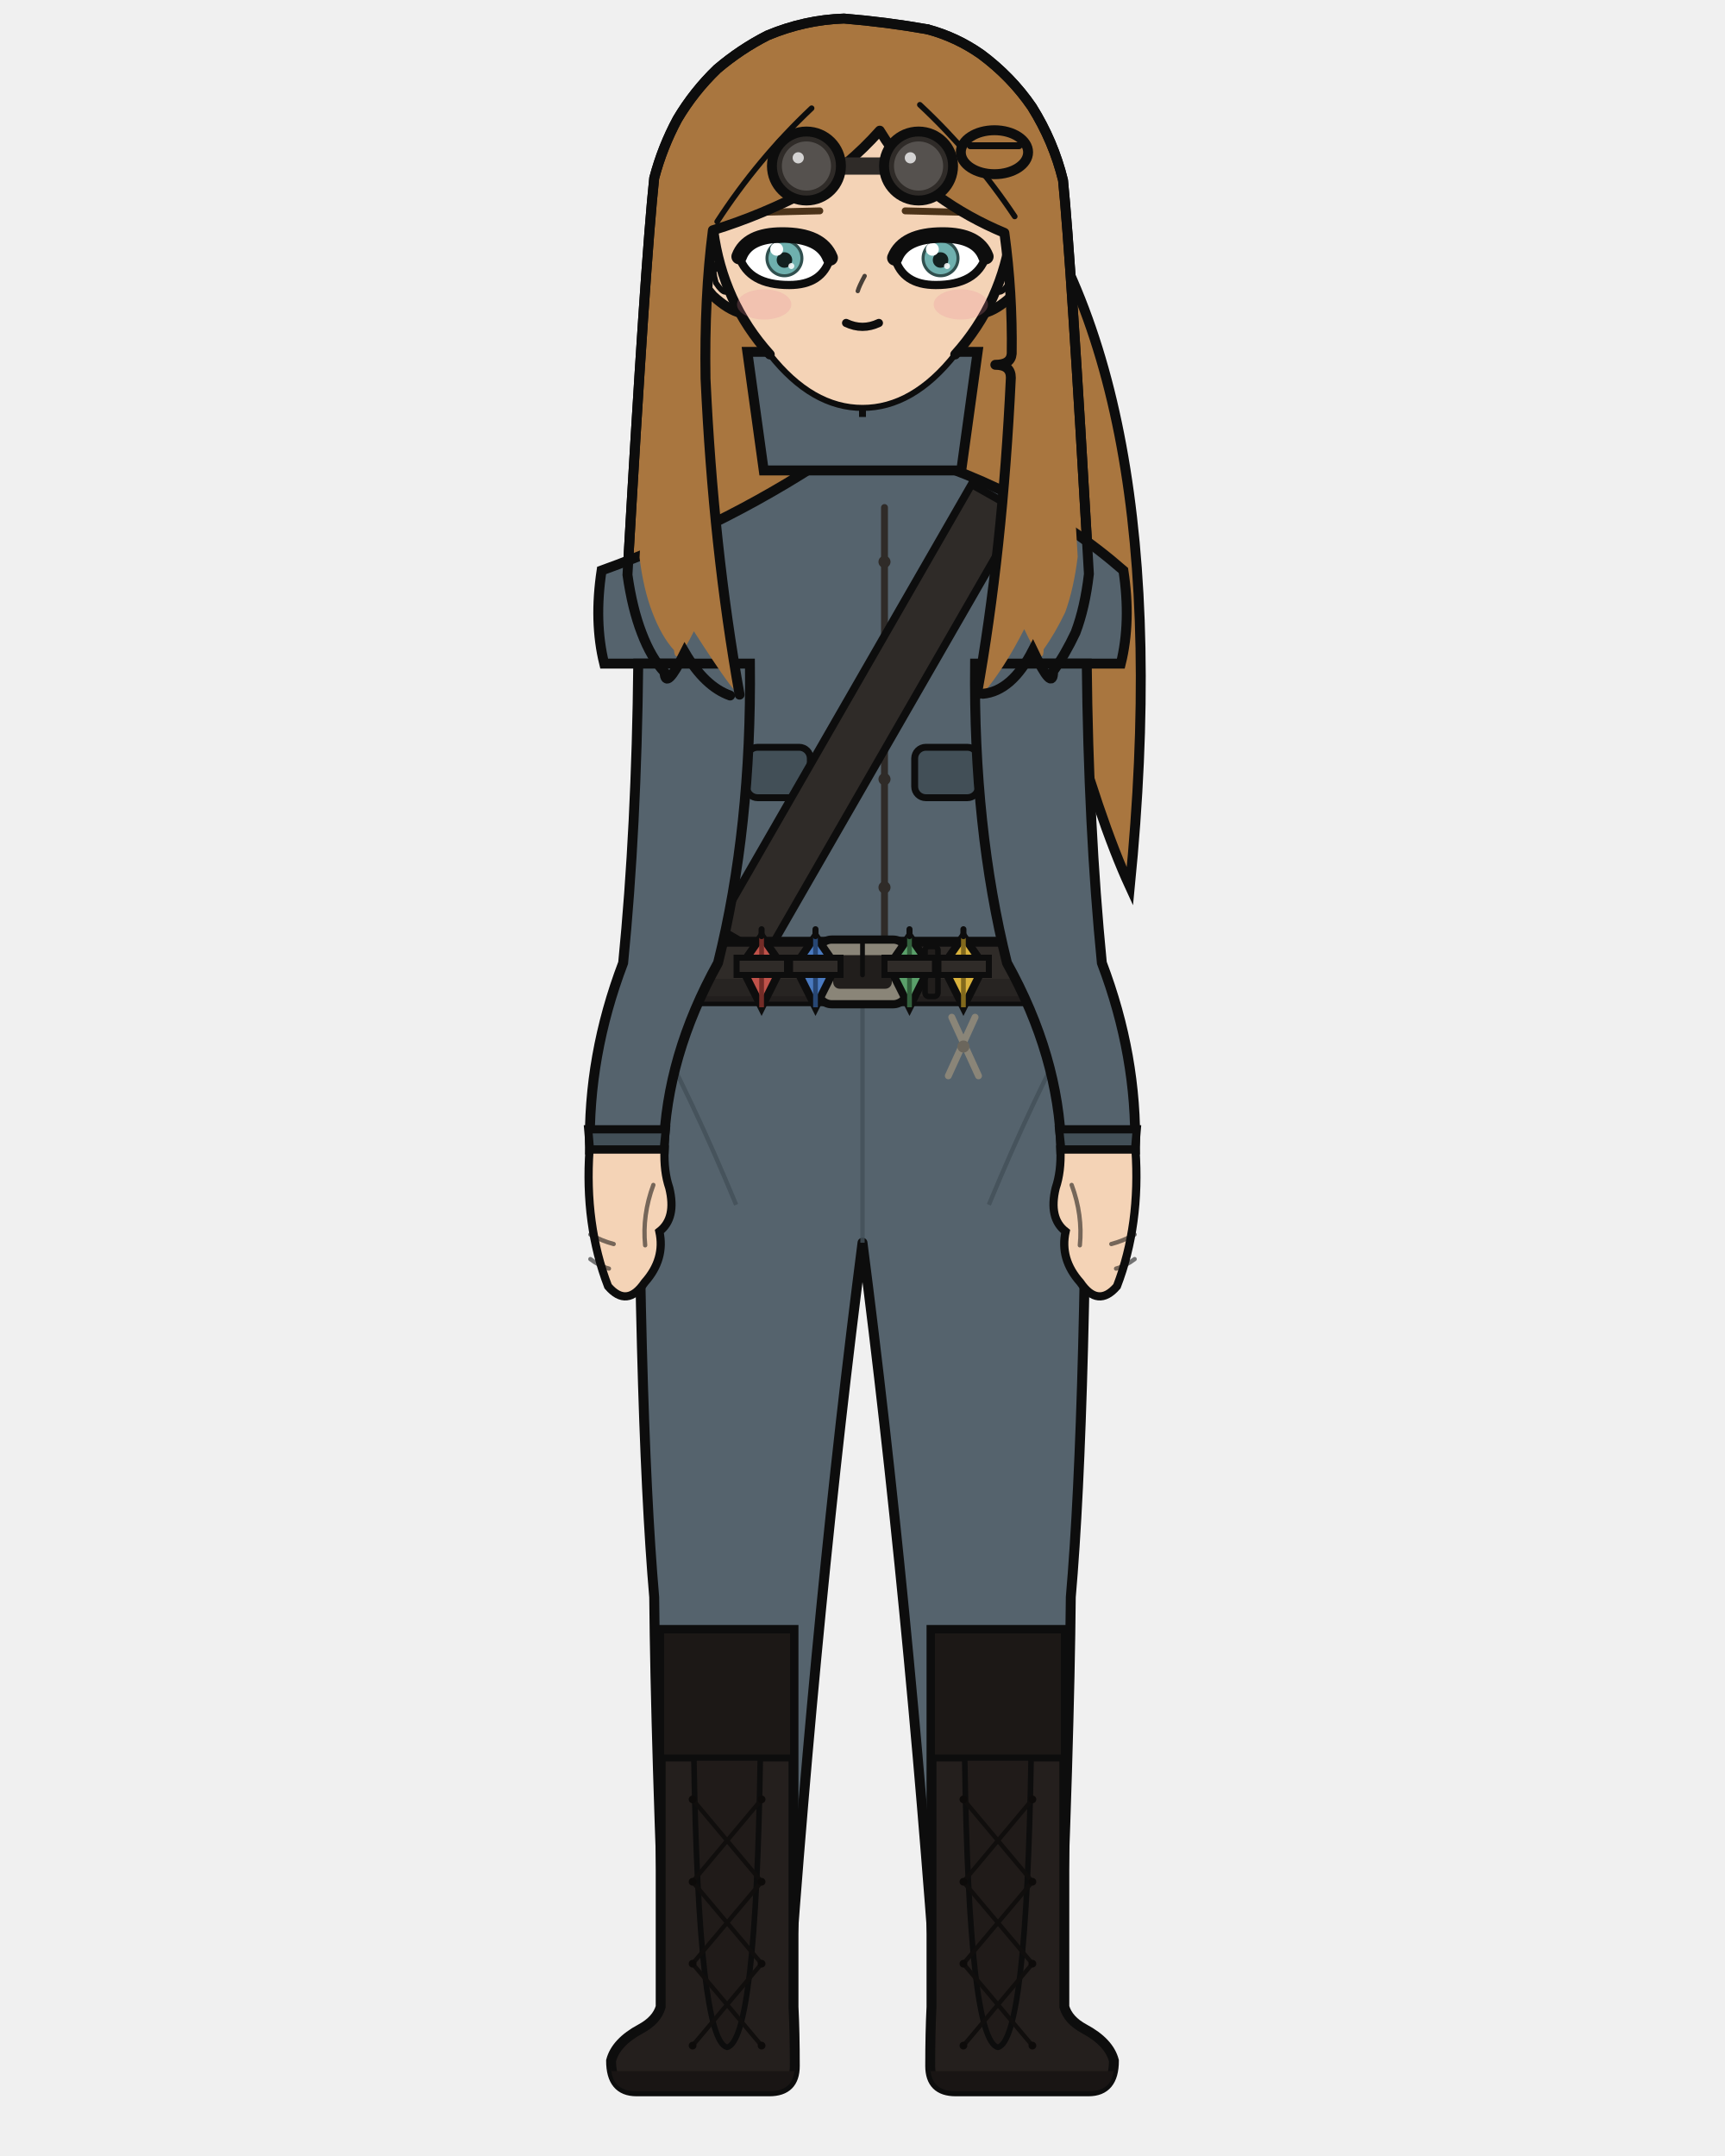
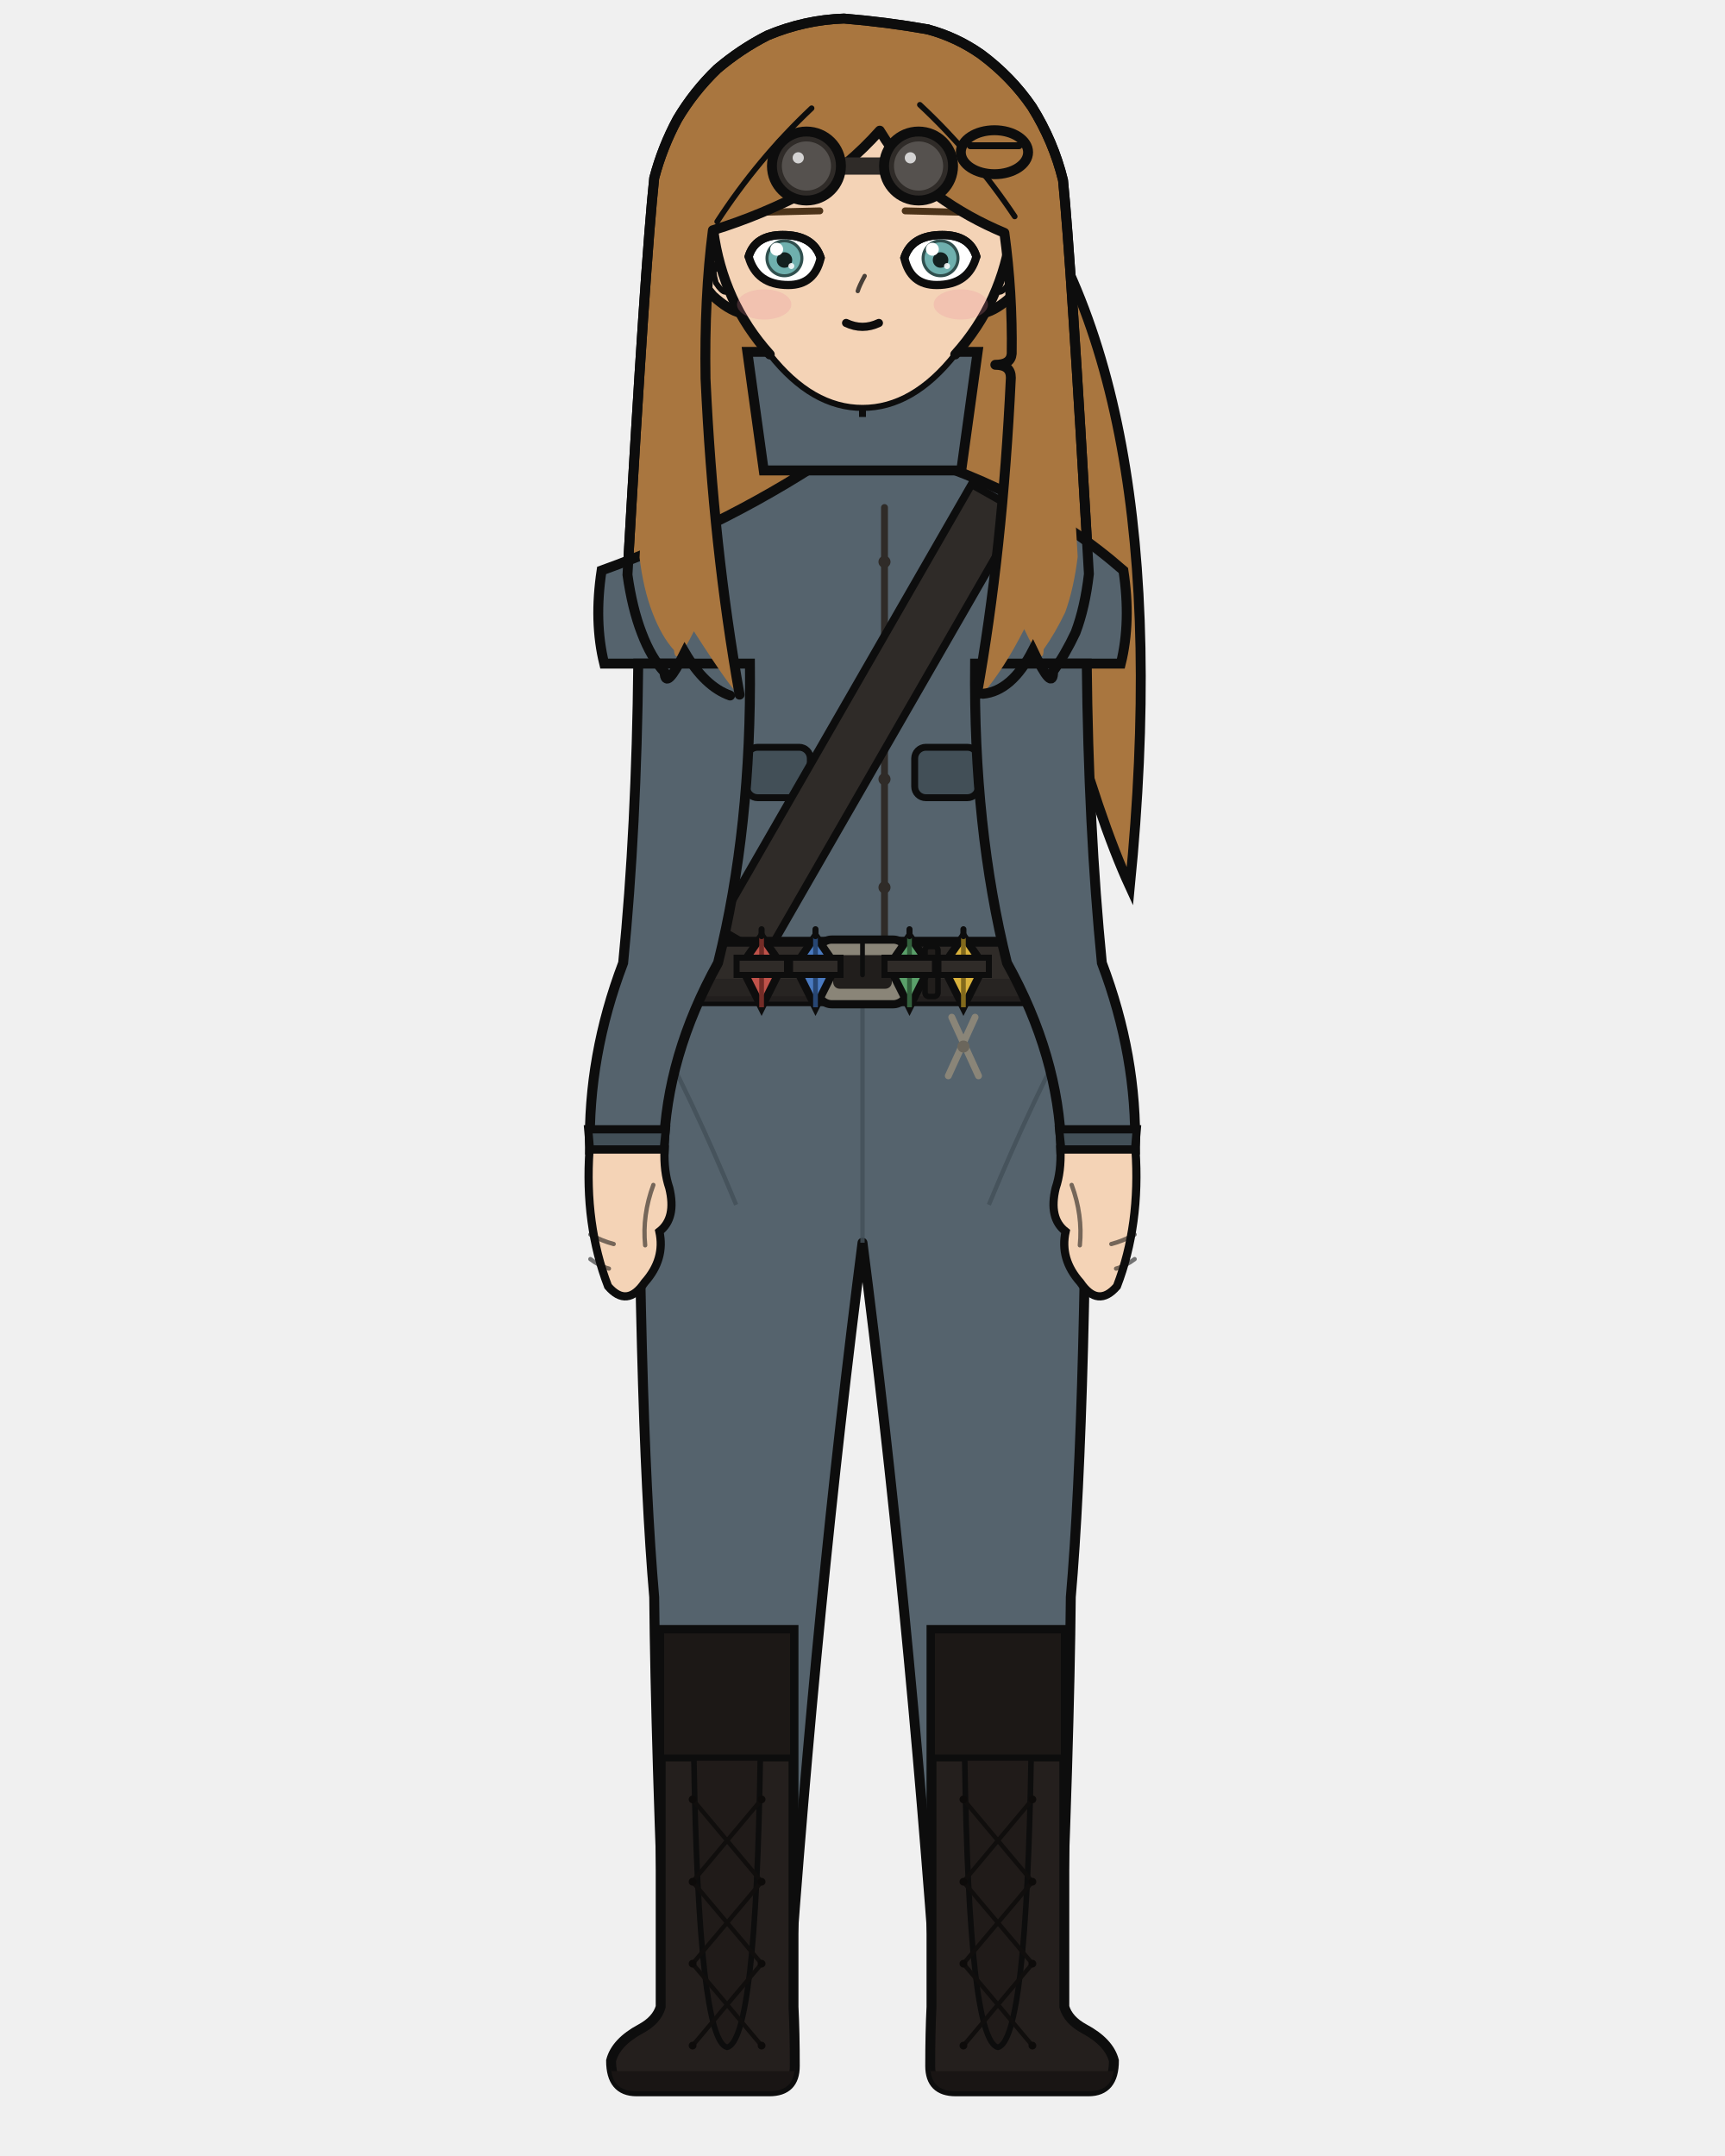
<svg xmlns="http://www.w3.org/2000/svg" width="400" height="500" viewBox="0 0 400 500">
  <defs>
    <clipPath id="hair-front">
      <path d="M 171.5 161.1 Q 165.4 127.0 163.6 87.8 Q 163.3 68.9 165.3 53.4 Q 176.9 49.8 187.6 44.1 Q 196.7 38.5 204.0 30.3 Q 209.3 39.1 217.3 45.3 Q 224.5 50.5 232.9 54.0 Q 234.8 67.9 234.6 82.0 Q 234.4 84.6 230.8 84.6 Q 234.4 84.6 234.4 87.6 Q 232.5 127.8 226.5 161.2 Q 227.2 161.1 227.9 160.9 Q 232.9 155.0 237.5 145.9 Q 242.0 155.4 242.0 150.6 Q 244.7 146.8 247.0 142.0 Q 249.0 136.5 249.9 129.1 Q 245.9 59.3 244.2 42.3 Q 242.0 33.8 237.4 26.2 Q 232.7 19.6 226.1 14.6 Q 220.7 10.8 214.4 9.1 Q 205.2 7.6 195.9 6.7 Q 187.3 7.1 179.1 10.5 Q 173.1 13.5 168.0 17.8 Q 162.8 22.8 159.2 28.9 Q 155.9 35.1 154.1 41.9 Q 152.2 59.7 148.3 129.3 Q 149.2 136.7 151.3 142.1 Q 153.4 147.6 156.3 150.8 Q 156.6 155.1 160.9 146.4 Q 170.4 161.2 171.5 161.1 Z" />
    </clipPath>
  </defs>
  <path d="M 230.6 35.3 Q 273.8 86.4 262.0 205.6 Q 247.9 175.0 229.0 86.4 Z" fill="#a9763f" stroke="#0d0d0d" stroke-width="2.3" />
  <path d="M 169.3 161.3 Q 163.4 159.2 158.8 151.3 Q 154.3 160.4 154.1 155.9 Q 151.0 152.6 148.8 146.8 Q 146.6 141.1 145.5 133.3 Q 149.7 60.0 151.7 41.3 Q 153.6 34.1 157.1 27.6 Q 160.9 21.2 166.3 16.0 Q 171.7 11.4 178.0 8.2 Q 186.6 4.6 195.7 4.3 Q 205.5 5.1 215.1 6.8 Q 221.8 8.6 227.5 12.6 Q 234.5 17.8 239.3 24.8 Q 244.3 32.8 246.5 41.8 Q 248.3 59.6 252.5 133.1 Q 251.6 140.9 249.4 146.7 Q 247.0 151.8 244.2 155.7 Q 244.2 160.7 239.5 150.8 Q 234.6 160.3 227.9 160.9 Q 198.6 167.6 169.3 161.3 Z" fill="#a9763f" />
  <path d="M 169.3 161.3 Q 163.4 159.2 158.8 151.3 Q 154.3 160.4 154.1 155.9 Q 151.0 152.6 148.8 146.8 Q 146.6 141.1 145.5 133.3 Q 149.7 60.0 151.7 41.3 Q 153.6 34.1 157.1 27.6 Q 160.9 21.2 166.3 16.0 Q 171.7 11.4 178.0 8.2 Q 186.6 4.6 195.7 4.3 Q 205.5 5.1 215.1 6.8 Q 221.8 8.6 227.5 12.6 Q 234.5 17.8 239.3 24.8 Q 244.3 32.8 246.5 41.8 Q 248.3 59.6 252.5 133.1 Q 251.6 140.9 249.4 146.7 Q 247.0 151.8 244.2 155.7 Q 244.2 160.7 239.5 150.8 Q 234.6 160.3 227.9 160.9 Q 198.6 167.6 169.3 161.3 Z" fill="none" stroke="#0d0d0d" stroke-width="2.3" stroke-linecap="round" stroke-linejoin="round" />
  <rect x="184.3" y="86.7" width="31.4" height="34.1" rx="11.0" fill="#f4d3b6" />
  <line x1="184.3" y1="86.7" x2="184.3" y2="120.9" stroke="#0d0d0d" stroke-width="2.3" />
  <line x1="215.7" y1="86.7" x2="215.7" y2="120.9" stroke="#0d0d0d" stroke-width="2.3" />
  <path d="M 147.9 225.3 L 252.1 225.3 Q 252.1 326.9 248.3 370.4 Q 248.0 403.7 245.4 465.4 L 217.4 465.4 Q 210.6 370.4 200.0 288.2 Q 189.4 370.4 182.6 465.4 L 154.6 465.4 Q 152.0 403.7 151.7 370.4 Q 147.9 326.9 147.9 225.3 Z" fill="#55636d" stroke="#0d0d0d" stroke-width="2.3" stroke-linejoin="round" />
  <line x1="200.0" y1="232.9" x2="200.0" y2="288.2" stroke="#424f57" stroke-width="1.0" opacity="0.8" />
  <path d="M 149.9 235.4 Q 160.3 254.3 170.7 279.4" fill="none" stroke="#424f57" stroke-width="1.0" opacity="0.8" />
  <path d="M 250.1 235.4 Q 239.7 254.3 229.3 279.4" fill="none" stroke="#424f57" stroke-width="1.0" opacity="0.8" />
  <path d="M 184.0 378.0 L 184.0 465.4 Q 184.3 471.3 184.3 479.1 Q 184.3 485.0 178.4 485.0 L 147.6 485.0 Q 141.7 485.0 141.7 477.9 Q 142.8 473.6 148.6 470.5 Q 152.3 468.5 153.2 465.4 L 153.2 378.0 Z" fill="#241f1d" stroke="#0d0d0d" stroke-width="2.3" />
  <path d="M 184.3 480.3 L 141.7 480.3 L 141.7 479.1 Q 141.7 485.0 147.6 485.0 L 178.4 485.0 Q 184.3 485.0 184.3 479.1 Z" fill="#191514" />
  <rect x="153.2" y="378.0" width="30.8" height="29.7" fill="#1c1816" stroke="#0d0d0d" stroke-width="1.6" />
  <path d="M 160.9 407.7 L 176.3 407.7 Q 175.3 473.2 168.6 474.8 Q 162.0 473.2 160.9 407.7 Z" fill="#201b19" stroke="#0d0d0d" stroke-width="1.3" />
  <line x1="176.6" y1="417.3" x2="160.6" y2="436.4" stroke="#100e0d" stroke-width="1.0" stroke-linecap="round" />
  <line x1="160.6" y1="417.3" x2="176.6" y2="436.4" stroke="#100e0d" stroke-width="1.0" stroke-linecap="round" />
  <line x1="176.6" y1="436.4" x2="160.6" y2="455.4" stroke="#100e0d" stroke-width="1.0" stroke-linecap="round" />
  <line x1="160.6" y1="436.4" x2="176.6" y2="455.4" stroke="#100e0d" stroke-width="1.0" stroke-linecap="round" />
  <line x1="176.6" y1="455.4" x2="160.6" y2="474.4" stroke="#100e0d" stroke-width="1.0" stroke-linecap="round" />
  <line x1="160.6" y1="455.4" x2="176.6" y2="474.4" stroke="#100e0d" stroke-width="1.0" stroke-linecap="round" />
  <circle cx="160.6" cy="417.3" r="0.9" fill="#0d0b0a" />
  <circle cx="176.6" cy="417.3" r="0.9" fill="#0d0b0a" />
  <circle cx="160.6" cy="436.4" r="0.9" fill="#0d0b0a" />
  <circle cx="176.6" cy="436.4" r="0.9" fill="#0d0b0a" />
  <circle cx="160.6" cy="455.4" r="0.9" fill="#0d0b0a" />
  <circle cx="176.6" cy="455.4" r="0.9" fill="#0d0b0a" />
  <circle cx="160.6" cy="474.4" r="0.9" fill="#0d0b0a" />
  <circle cx="176.6" cy="474.4" r="0.9" fill="#0d0b0a" />
  <path d="M 216.0 378.0 L 216.0 465.4 Q 215.7 471.3 215.7 479.1 Q 215.7 485.0 221.6 485.0 L 252.4 485.0 Q 258.3 485.0 258.3 477.9 Q 257.2 473.6 251.4 470.5 Q 247.7 468.5 246.8 465.4 L 246.8 378.0 Z" fill="#241f1d" stroke="#0d0d0d" stroke-width="2.3" />
  <path d="M 215.7 480.3 L 258.3 480.3 L 258.3 479.1 Q 258.3 485.0 252.4 485.0 L 221.6 485.0 Q 215.7 485.0 215.7 479.1 Z" fill="#191514" />
  <rect x="216.0" y="378.0" width="30.8" height="29.7" fill="#1c1816" stroke="#0d0d0d" stroke-width="1.6" />
  <path d="M 223.7 407.7 L 239.1 407.7 Q 238.0 473.2 231.4 474.8 Q 224.7 473.2 223.7 407.7 Z" fill="#201b19" stroke="#0d0d0d" stroke-width="1.3" />
  <line x1="239.4" y1="417.3" x2="223.4" y2="436.4" stroke="#100e0d" stroke-width="1.0" stroke-linecap="round" />
  <line x1="223.4" y1="417.3" x2="239.4" y2="436.4" stroke="#100e0d" stroke-width="1.0" stroke-linecap="round" />
  <line x1="239.4" y1="436.4" x2="223.4" y2="455.4" stroke="#100e0d" stroke-width="1.0" stroke-linecap="round" />
  <line x1="223.4" y1="436.4" x2="239.4" y2="455.4" stroke="#100e0d" stroke-width="1.0" stroke-linecap="round" />
  <line x1="239.4" y1="455.4" x2="223.4" y2="474.4" stroke="#100e0d" stroke-width="1.0" stroke-linecap="round" />
  <line x1="223.4" y1="455.4" x2="239.4" y2="474.4" stroke="#100e0d" stroke-width="1.0" stroke-linecap="round" />
  <circle cx="223.4" cy="417.3" r="0.9" fill="#0d0b0a" />
  <circle cx="239.4" cy="417.3" r="0.9" fill="#0d0b0a" />
  <circle cx="223.4" cy="436.4" r="0.9" fill="#0d0b0a" />
  <circle cx="239.4" cy="436.4" r="0.9" fill="#0d0b0a" />
  <circle cx="223.4" cy="455.4" r="0.9" fill="#0d0b0a" />
  <circle cx="239.4" cy="455.4" r="0.9" fill="#0d0b0a" />
  <circle cx="223.4" cy="474.4" r="0.9" fill="#0d0b0a" />
  <circle cx="239.4" cy="474.4" r="0.9" fill="#0d0b0a" />
  <path d="M 195.6 103.6 Q 169.8 121.4 139.5 132.3 Q 137.7 144.2 140.1 153.9 L 158.5 153.9 Q 158.5 192.0 161.0 223.3 Q 160.6 224.4 160.6 225.3 L 239.4 225.3 Q 239.4 224.4 239.0 223.3 Q 241.5 192.0 241.5 153.9 L 259.9 153.9 Q 262.3 144.2 260.5 132.3 Q 237.5 112.2 204.4 103.6 L 200.0 108.0 Z" fill="#55636d" stroke="#0d0d0d" stroke-width="2.3" />
  <path d="M 205.1 117.7 L 205.1 218.4" fill="none" stroke="#2f2b28" stroke-width="1.6" stroke-linecap="round" />
  <circle cx="205.1" cy="130.3" r="1.4" fill="#2f2b28" />
  <circle cx="205.1" cy="155.5" r="1.4" fill="#2f2b28" />
  <circle cx="205.1" cy="180.7" r="1.4" fill="#2f2b28" />
  <circle cx="205.1" cy="205.8" r="1.4" fill="#2f2b28" />
  <rect x="173.1" y="173.3" width="14.8" height="11.7" rx="2.6" fill="#424f57" stroke="#0d0d0d" stroke-width="1.6" />
  <rect x="212.1" y="173.3" width="14.8" height="11.7" rx="2.6" fill="#424f57" stroke="#0d0d0d" stroke-width="1.6" />
  <path d="M 225.3 112.3 L 166.2 215.1 L 177.6 221.7 L 236.8 118.8 Z" fill="#2f2b28" stroke="#0d0d0d" stroke-width="1.8" />
  <rect x="159.8" y="218.4" width="80.3" height="13.8" rx="2.5" fill="#2f2b28" stroke="#0d0d0d" stroke-width="2.3" />
  <rect x="159.8" y="227.0" width="80.3" height="5.3" rx="2.5" fill="#262220" opacity="0.8" />
  <rect x="189.6" y="217.9" width="20.8" height="15.0" rx="3.3" fill="#8a8578" stroke="#0d0d0d" stroke-width="1.9" />
  <rect x="193.2" y="221.5" width="13.6" height="7.8" rx="1.5" fill="#211e1c" />
  <line x1="200.0" y1="217.9" x2="200.0" y2="226.1" stroke="#0d0d0d" stroke-width="1.1" stroke-linecap="round" />
  <rect x="214.5" y="219.5" width="3.0" height="11.6" rx="0.9" fill="#211e1c" stroke="#0d0d0d" stroke-width="1.3" />
  <path d="M 176.6 217.1 L 181.4 224.0 L 176.6 233.6 L 171.8 224.0 Z" fill="#c0524a" stroke="#0d0d0d" stroke-width="1.8" />
  <line x1="176.6" y1="217.1" x2="176.6" y2="233.6" stroke="#732c27" stroke-width="1.1" />
  <line x1="176.6" y1="215.5" x2="176.6" y2="217.1" stroke="#0d0d0d" stroke-width="1.4" stroke-linecap="round" />
  <rect x="170.8" y="222.1" width="11.7" height="4.0" fill="#2f2b28" stroke="#0d0d0d" stroke-width="1.4" />
  <path d="M 189.1 217.1 L 193.9 224.0 L 189.1 233.6 L 184.3 224.0 Z" fill="#4a7ac0" stroke="#0d0d0d" stroke-width="1.8" />
  <line x1="189.1" y1="217.1" x2="189.1" y2="233.6" stroke="#274673" stroke-width="1.1" />
  <line x1="189.1" y1="215.5" x2="189.1" y2="217.1" stroke="#0d0d0d" stroke-width="1.4" stroke-linecap="round" />
  <rect x="183.2" y="222.1" width="11.7" height="4.0" fill="#2f2b28" stroke="#0d0d0d" stroke-width="1.4" />
  <path d="M 210.9 217.1 L 215.7 224.0 L 210.9 233.6 L 206.1 224.0 Z" fill="#5aa06a" stroke="#0d0d0d" stroke-width="1.8" />
  <line x1="210.9" y1="217.1" x2="210.9" y2="233.6" stroke="#33603d" stroke-width="1.1" />
  <line x1="210.9" y1="215.5" x2="210.9" y2="217.1" stroke="#0d0d0d" stroke-width="1.4" stroke-linecap="round" />
  <rect x="205.1" y="222.1" width="11.7" height="4.0" fill="#2f2b28" stroke="#0d0d0d" stroke-width="1.4" />
  <path d="M 223.4 217.1 L 228.2 224.0 L 223.4 233.6 L 218.6 224.0 Z" fill="#d9b23c" stroke="#0d0d0d" stroke-width="1.8" />
  <line x1="223.4" y1="217.1" x2="223.4" y2="233.6" stroke="#82691c" stroke-width="1.1" />
  <line x1="223.4" y1="215.5" x2="223.4" y2="217.1" stroke="#0d0d0d" stroke-width="1.4" stroke-linecap="round" />
  <rect x="217.6" y="222.1" width="11.7" height="4.0" fill="#2f2b28" stroke="#0d0d0d" stroke-width="1.4" />
  <line x1="220.7" y1="235.9" x2="226.9" y2="249.5" stroke="#8a8578" stroke-width="1.6" stroke-linecap="round" />
  <line x1="226.1" y1="235.9" x2="219.9" y2="249.5" stroke="#8a8578" stroke-width="1.6" stroke-linecap="round" />
  <circle cx="223.4" cy="242.7" r="1.4" fill="#6b665c" />
  <path d="M 173.9 153.9 L 148.0 153.9 Q 147.6 192.0 144.5 223.3 Q 136.3 244.9 136.8 266.6 L 153.9 266.6 Q 154.5 244.9 166.5 223.3 Q 174.3 192.0 173.9 153.9 Z" fill="#55636d" stroke="#0d0d0d" stroke-width="2.3" />
  <path d="M 136.4 261.9 L 154.4 261.9 L 153.9 266.6 L 136.8 266.6 Z" fill="#424f57" stroke="#0d0d0d" stroke-width="1.9" />
  <path d="M 136.7 266.6 Q 135.5 284.0 141.0 298.3 Q 145.4 303.4 149.5 297.4 Q 154.3 292.0 152.9 285.6 Q 156.9 282.5 155.2 275.5 Q 153.9 271.7 154.1 266.6 Z" fill="#f4d3b6" stroke="#0d0d0d" stroke-width="1.9" />
  <path d="M 151.5 274.8 Q 148.9 281.8 149.6 288.8" fill="none" stroke="#0d0d0d" stroke-width="1.0" opacity="0.55" stroke-linecap="round" />
  <path d="M 136.9 286.3 Q 139.6 287.8 142.3 288.5" fill="none" stroke="#0d0d0d" stroke-width="1.0" opacity="0.55" stroke-linecap="round" />
  <path d="M 136.9 292.0 Q 139.0 293.6 141.2 294.2" fill="none" stroke="#0d0d0d" stroke-width="1.0" opacity="0.55" stroke-linecap="round" />
  <path d="M 226.1 153.9 L 252.0 153.9 Q 252.4 192.0 255.5 223.3 Q 263.7 244.9 263.2 266.6 L 246.1 266.6 Q 245.5 244.9 233.5 223.3 Q 225.7 192.0 226.1 153.9 Z" fill="#55636d" stroke="#0d0d0d" stroke-width="2.3" />
  <path d="M 245.6 261.9 L 263.6 261.9 L 263.2 266.6 L 246.1 266.6 Z" fill="#424f57" stroke="#0d0d0d" stroke-width="1.9" />
  <path d="M 263.3 266.6 Q 264.5 284.0 259.0 298.3 Q 254.6 303.4 250.5 297.4 Q 245.7 292.0 247.1 285.6 Q 243.1 282.5 244.8 275.5 Q 246.1 271.7 245.9 266.6 Z" fill="#f4d3b6" stroke="#0d0d0d" stroke-width="1.9" />
  <path d="M 248.5 274.8 Q 251.1 281.8 250.4 288.8" fill="none" stroke="#0d0d0d" stroke-width="1.0" opacity="0.55" stroke-linecap="round" />
  <path d="M 263.1 286.3 Q 260.4 287.8 257.7 288.5" fill="none" stroke="#0d0d0d" stroke-width="1.0" opacity="0.55" stroke-linecap="round" />
  <path d="M 263.1 292.0 Q 261.0 293.6 258.8 294.2" fill="none" stroke="#0d0d0d" stroke-width="1.0" opacity="0.55" stroke-linecap="round" />
  <path d="M 173.3 81.6 L 226.7 81.6 L 222.9 109.1 L 177.1 109.1 Z" fill="#55636d" stroke="#0d0d0d" stroke-width="2.3" />
  <path d="M 200.0 81.6 L 200.0 96.7" fill="none" stroke="#0d0d0d" stroke-width="1.6" />
  <path d="M 165.6 54.5 Q 163.3 54.7 162.0 57.0 Q 161.0 59.5 162.0 63.6 Q 163.4 66.5 165.3 68.6 Q 168.9 71.9 171.8 72.6 Z" fill="#f4d3b6" />
  <path d="M 165.6 54.5 Q 163.3 54.7 162.0 57.0 Q 161.0 59.5 162.0 63.6 Q 163.4 66.5 165.3 68.6 Q 168.9 71.9 171.8 72.6" fill="none" stroke="#0d0d0d" stroke-width="2.3" stroke-linecap="round" />
  <path d="M 163.1 61.8 Q 162.5 59.8 162.8 59.1 Q 163.2 58.7 164.0 59.2 Q 164.9 60.6 165.9 62.3 Q 165.1 62.3 166.0 65.6 Q 167.4 67.7 168.2 67.7" fill="none" stroke="#0d0d0d" stroke-width="1.3" stroke-linecap="round" />
  <path d="M 234.4 54.5 Q 236.7 54.7 238.0 57.0 Q 239.0 59.5 238.0 63.6 Q 236.6 66.5 234.7 68.6 Q 231.1 71.9 228.2 72.6 Z" fill="#f4d3b6" />
  <path d="M 234.4 54.5 Q 236.7 54.7 238.0 57.0 Q 239.0 59.5 238.0 63.6 Q 236.6 66.5 234.7 68.6 Q 231.1 71.9 228.2 72.6" fill="none" stroke="#0d0d0d" stroke-width="2.3" stroke-linecap="round" />
  <path d="M 236.9 61.8 Q 237.5 59.8 237.2 59.1 Q 236.8 58.7 236.0 59.2 Q 235.1 60.6 234.1 62.3 Q 234.9 62.3 234.0 65.6 Q 232.6 67.7 231.8 67.7" fill="none" stroke="#0d0d0d" stroke-width="1.3" stroke-linecap="round" />
  <path d="M 200.0 14.1 Q 214.6 14.1 225.0 25.6 Q 235.3 37.1 234.6 53.4 Q 232.4 70.1 221.5 82.2 Q 211.7 94.6 200.0 94.6 Q 188.3 94.6 178.5 82.2 Q 167.6 70.1 165.4 53.4 Q 164.7 37.1 175.0 25.6 Q 185.4 14.1 200.0 14.1 Z" fill="#f4d3b6" />
  <path d="M 178.5 82.2 Q 167.6 70.1 165.4 53.4 Q 164.7 37.1 175.0 25.6 Q 185.4 14.1 200.0 14.1 Q 214.6 14.1 225.0 25.6 Q 235.3 37.1 234.6 53.4 Q 232.4 70.1 221.5 82.2" fill="none" stroke="#0d0d0d" stroke-width="2.3" stroke-linecap="round" />
  <path d="M 221.5 82.2 Q 211.7 94.6 200.0 94.6 Q 188.3 94.6 178.5 82.2" fill="none" stroke="#0d0d0d" stroke-width="1.4" stroke-linecap="round" />
  <line x1="190.1" y1="48.9" x2="173.8" y2="49.3" stroke="#4c3319" stroke-width="1.6" stroke-linecap="round" />
  <defs>
    <clipPath id="eye-l">
-       <path d="M 192.5 59.8 Q 190.4 54.5 181.4 54.5 Q 173.3 54.5 171.4 59.5 Q 173.6 66.1 183.0 66.1 Q 190.7 66.1 192.5 59.8 Z" />
+       <path d="M 190.3 59.8 Q 188.6 54.5 181.5 54.5 Q 175.1 54.5 173.6 59.5 Q 175.4 66.1 182.8 66.1 Q 188.9 66.1 190.3 59.8 Z" />
    </clipPath>
  </defs>
-   <path d="M 192.5 59.8 Q 190.4 54.5 181.4 54.5 Q 173.3 54.5 171.4 59.5 Q 173.6 66.1 183.0 66.1 Q 190.7 66.1 192.5 59.8 Z" fill="white" stroke="#0d0d0d" stroke-width="1.9" />
+   <path d="M 190.3 59.8 Q 188.6 54.5 181.5 54.5 Q 175.1 54.5 173.6 59.5 Q 175.4 66.1 182.8 66.1 Q 188.9 66.1 190.3 59.8 Z" fill="white" stroke="#0d0d0d" stroke-width="1.9" />
  <g clip-path="url(#eye-l)">
    <circle cx="181.9" cy="59.9" r="4.4" fill="#304f4e" />
    <circle cx="181.9" cy="59.9" r="3.7" fill="#6fb0ae" />
    <circle cx="181.9" cy="60.3" r="1.8" fill="#13201f" />
    <circle cx="180.1" cy="57.8" r="1.5" fill="white" />
    <circle cx="183.5" cy="61.7" r="0.7" fill="white" opacity="0.85" />
  </g>
-   <path d="M 192.5 59.8 Q 190.4 54.5 181.4 54.5 Q 173.3 54.5 171.4 59.5" fill="none" stroke="#0d0d0d" stroke-width="3.6" stroke-linecap="round" />
+   <path d="M 190.3 59.8 Q 188.6 54.5 181.5 54.5 Q 175.1 54.5 173.6 59.5" fill="none" stroke="#0d0d0d" stroke-width="1.9" stroke-linecap="round" />
  <line x1="209.9" y1="48.9" x2="226.2" y2="49.3" stroke="#4c3319" stroke-width="1.6" stroke-linecap="round" />
  <defs>
    <clipPath id="eye-r">
-       <path d="M 207.5 59.8 Q 209.6 54.5 218.6 54.5 Q 226.7 54.5 228.6 59.5 Q 226.4 66.1 217.0 66.1 Q 209.3 66.1 207.5 59.8 Z" />
+       <path d="M 209.7 59.8 Q 211.4 54.5 218.5 54.5 Q 224.9 54.5 226.4 59.5 Q 224.6 66.1 217.2 66.1 Q 211.1 66.1 209.7 59.8 Z" />
    </clipPath>
  </defs>
-   <path d="M 207.5 59.8 Q 209.6 54.5 218.6 54.5 Q 226.7 54.5 228.6 59.5 Q 226.4 66.1 217.0 66.1 Q 209.3 66.1 207.5 59.8 Z" fill="white" stroke="#0d0d0d" stroke-width="1.9" />
+   <path d="M 209.7 59.8 Q 211.4 54.5 218.5 54.5 Q 224.9 54.5 226.4 59.5 Q 224.6 66.1 217.2 66.1 Q 211.1 66.1 209.7 59.8 Z" fill="white" stroke="#0d0d0d" stroke-width="1.9" />
  <g clip-path="url(#eye-r)">
    <circle cx="218.1" cy="59.9" r="4.4" fill="#304f4e" />
    <circle cx="218.1" cy="59.9" r="3.7" fill="#6fb0ae" />
    <circle cx="218.1" cy="60.3" r="1.8" fill="#13201f" />
    <circle cx="216.2" cy="57.8" r="1.5" fill="white" />
    <circle cx="219.6" cy="61.7" r="0.7" fill="white" opacity="0.85" />
  </g>
-   <path d="M 207.5 59.8 Q 209.6 54.5 218.6 54.5 Q 226.7 54.5 228.6 59.5" fill="none" stroke="#0d0d0d" stroke-width="3.6" stroke-linecap="round" />
+   <path d="M 209.7 59.8 Q 211.4 54.5 218.5 54.5 Q 224.9 54.5 226.4 59.5" fill="none" stroke="#0d0d0d" stroke-width="1.9" stroke-linecap="round" />
  <path d="M 200.5 64.0 Q 199.2 66.4 198.9 67.5" fill="none" stroke="#0d0d0d" stroke-width="1.0" opacity="0.75" stroke-linecap="round" />
  <path d="M 196.2 74.9 Q 200.0 76.7 203.8 74.9" fill="none" stroke="#0d0d0d" stroke-width="1.9" stroke-linecap="round" />
  <ellipse cx="177.2" cy="70.6" rx="6.3" ry="3.5" fill="#e8879a" opacity="0.23" />
  <ellipse cx="222.8" cy="70.6" rx="6.3" ry="3.5" fill="#e8879a" opacity="0.23" />
  <path d="M 187.0 36.6 L 159.6 36.6 L 159.6 40.5 L 187.0 40.5 Z" fill="#2f2b28" stroke="#0d0d0d" stroke-width="2.3" />
  <path d="M 213.0 36.6 L 240.4 36.6 L 240.4 40.5 L 213.0 40.5 Z" fill="#2f2b28" stroke="#0d0d0d" stroke-width="2.3" />
  <path d="M 171.5 161.1 Q 165.4 127.0 163.6 87.8 Q 163.3 68.9 165.3 53.4 Q 176.9 49.8 187.6 44.1 Q 196.7 38.5 204.0 30.3 Q 209.3 39.1 217.3 45.3 Q 224.5 50.5 232.9 54.0 Q 234.8 67.9 234.6 82.0 Q 234.4 84.6 230.8 84.6 Q 234.4 84.6 234.4 87.6 Q 232.5 127.8 226.5 161.2 Q 227.2 161.1 227.9 160.9 Q 232.9 155.0 237.5 145.9 Q 242.0 155.4 242.0 150.6 Q 244.7 146.8 247.0 142.0 Q 249.0 136.5 249.9 129.1 Q 245.9 59.3 244.2 42.3 Q 242.0 33.8 237.4 26.2 Q 232.7 19.6 226.1 14.6 Q 220.7 10.8 214.4 9.1 Q 205.2 7.6 195.9 6.7 Q 187.3 7.1 179.1 10.5 Q 173.1 13.5 168.0 17.8 Q 162.8 22.8 159.2 28.9 Q 155.9 35.1 154.1 41.9 Q 152.2 59.7 148.3 129.3 Q 149.2 136.7 151.3 142.1 Q 153.4 147.6 156.3 150.8 Q 156.6 155.1 160.9 146.4 Q 170.4 161.2 171.5 161.1 Z" fill="#a9763f" />
  <path d="M 171.5 161.1 Q 165.4 127.0 163.6 87.8 Q 163.3 68.9 165.3 53.4 Q 176.9 49.8 187.6 44.1 Q 196.7 38.5 204.0 30.3 Q 209.3 39.1 217.3 45.3 Q 224.5 50.5 232.9 54.0 Q 234.8 67.9 234.6 82.0 Q 234.4 84.6 230.8 84.6 Q 234.4 84.6 234.4 87.6 Q 232.5 127.8 226.5 161.2" fill="none" stroke="#0d0d0d" stroke-width="2.3" stroke-linecap="round" stroke-linejoin="round" />
  <path d="M 227.9 160.9 Q 234.6 160.3 239.5 150.8 Q 244.2 160.7 244.2 155.7 Q 247.0 151.8 249.4 146.7 Q 251.6 140.9 252.5 133.1 Q 248.3 59.6 246.5 41.8 Q 244.3 32.8 239.3 24.8 Q 234.5 17.8 227.5 12.6 Q 221.8 8.6 215.1 6.8" fill="none" stroke="#0d0d0d" stroke-width="2.3" stroke-linecap="round" />
  <path d="M 169.3 161.3 Q 163.4 159.2 158.8 151.3 Q 154.3 160.4 154.1 155.9 Q 151.0 152.6 148.8 146.8 Q 146.6 141.1 145.5 133.3 Q 149.7 60.0 151.7 41.3 Q 153.6 34.1 157.1 27.6 Q 160.9 21.2 166.3 16.0 Q 171.7 11.4 178.0 8.2 Q 186.6 4.6 195.7 4.3 Q 205.5 5.1 215.1 6.8" fill="none" stroke="#0d0d0d" stroke-width="2.3" stroke-linecap="round" />
  <path d="M 188.2 25.1 Q 175.7 36.9 166.3 51.4" fill="none" stroke="#0d0d0d" stroke-width="1.3" stroke-linecap="round" clip-path="url(#hair-front)" />
  <path d="M 213.3 24.3 Q 225.9 36.1 235.3 50.2" fill="none" stroke="#0d0d0d" stroke-width="1.3" stroke-linecap="round" clip-path="url(#hair-front)" />
  <path d="M 134.3 59.8 Q 129.2 98.4 131.8 137.1" fill="none" stroke="#0d0d0d" stroke-width="1.3" stroke-linecap="round" clip-path="url(#hair-front)" />
  <path d="M 265.7 59.8 Q 270.8 98.4 268.2 137.1" fill="none" stroke="#0d0d0d" stroke-width="1.3" stroke-linecap="round" clip-path="url(#hair-front)" />
  <ellipse cx="230.6" cy="35.3" rx="7.8" ry="5.1" fill="#a9763f" stroke="#0d0d0d" stroke-width="2.3" />
  <path d="M 225.0 33.8 L 236.3 33.8" fill="none" stroke="#0d0d0d" stroke-width="1.6" stroke-linecap="round" />
  <path d="M 187.0 38.5 L 213.0 38.5" fill="none" stroke="#2f2b28" stroke-width="4.0" stroke-linecap="round" />
  <circle cx="187.0" cy="38.5" r="8.0" fill="#2f2b28" stroke="#0d0d0d" stroke-width="2.3" />
  <circle cx="187.0" cy="38.5" r="5.7" fill="#55514e" />
  <circle cx="185.1" cy="36.6" r="1.3" fill="white" opacity="0.75" />
  <circle cx="213.0" cy="38.5" r="8.0" fill="#2f2b28" stroke="#0d0d0d" stroke-width="2.3" />
  <circle cx="213.0" cy="38.5" r="5.7" fill="#55514e" />
  <circle cx="211.1" cy="36.6" r="1.3" fill="white" opacity="0.75" />
</svg>
